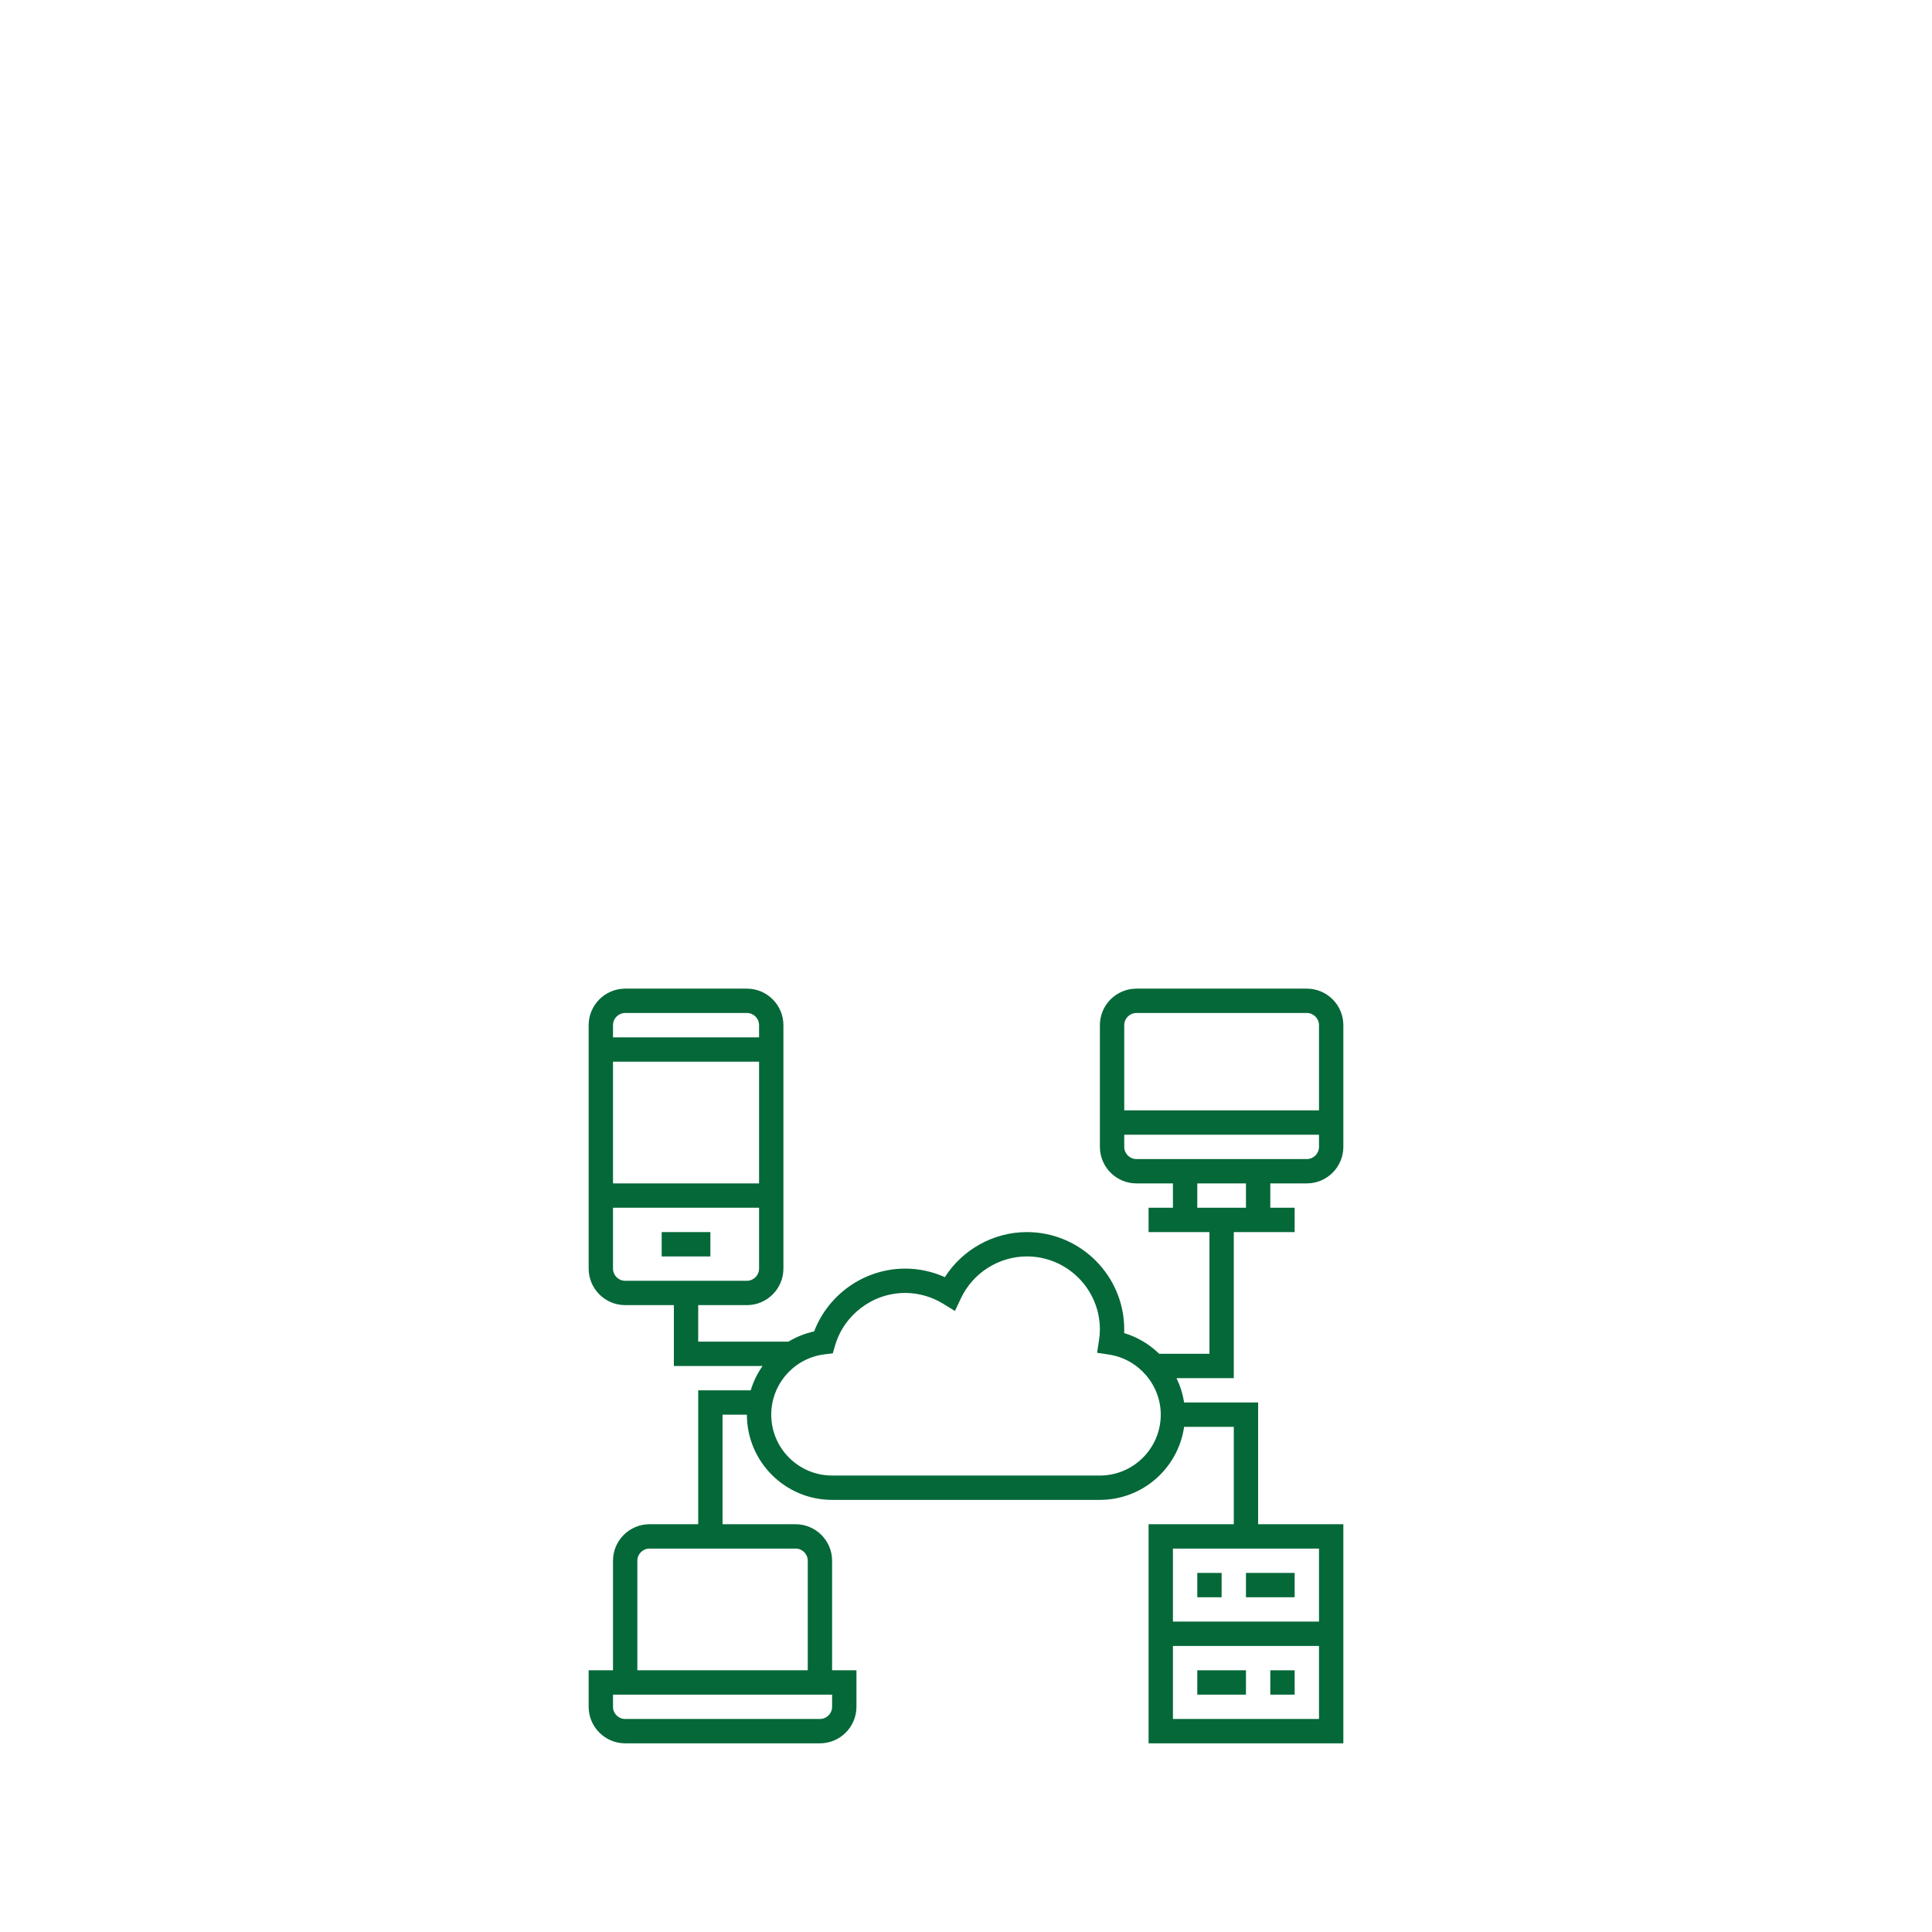
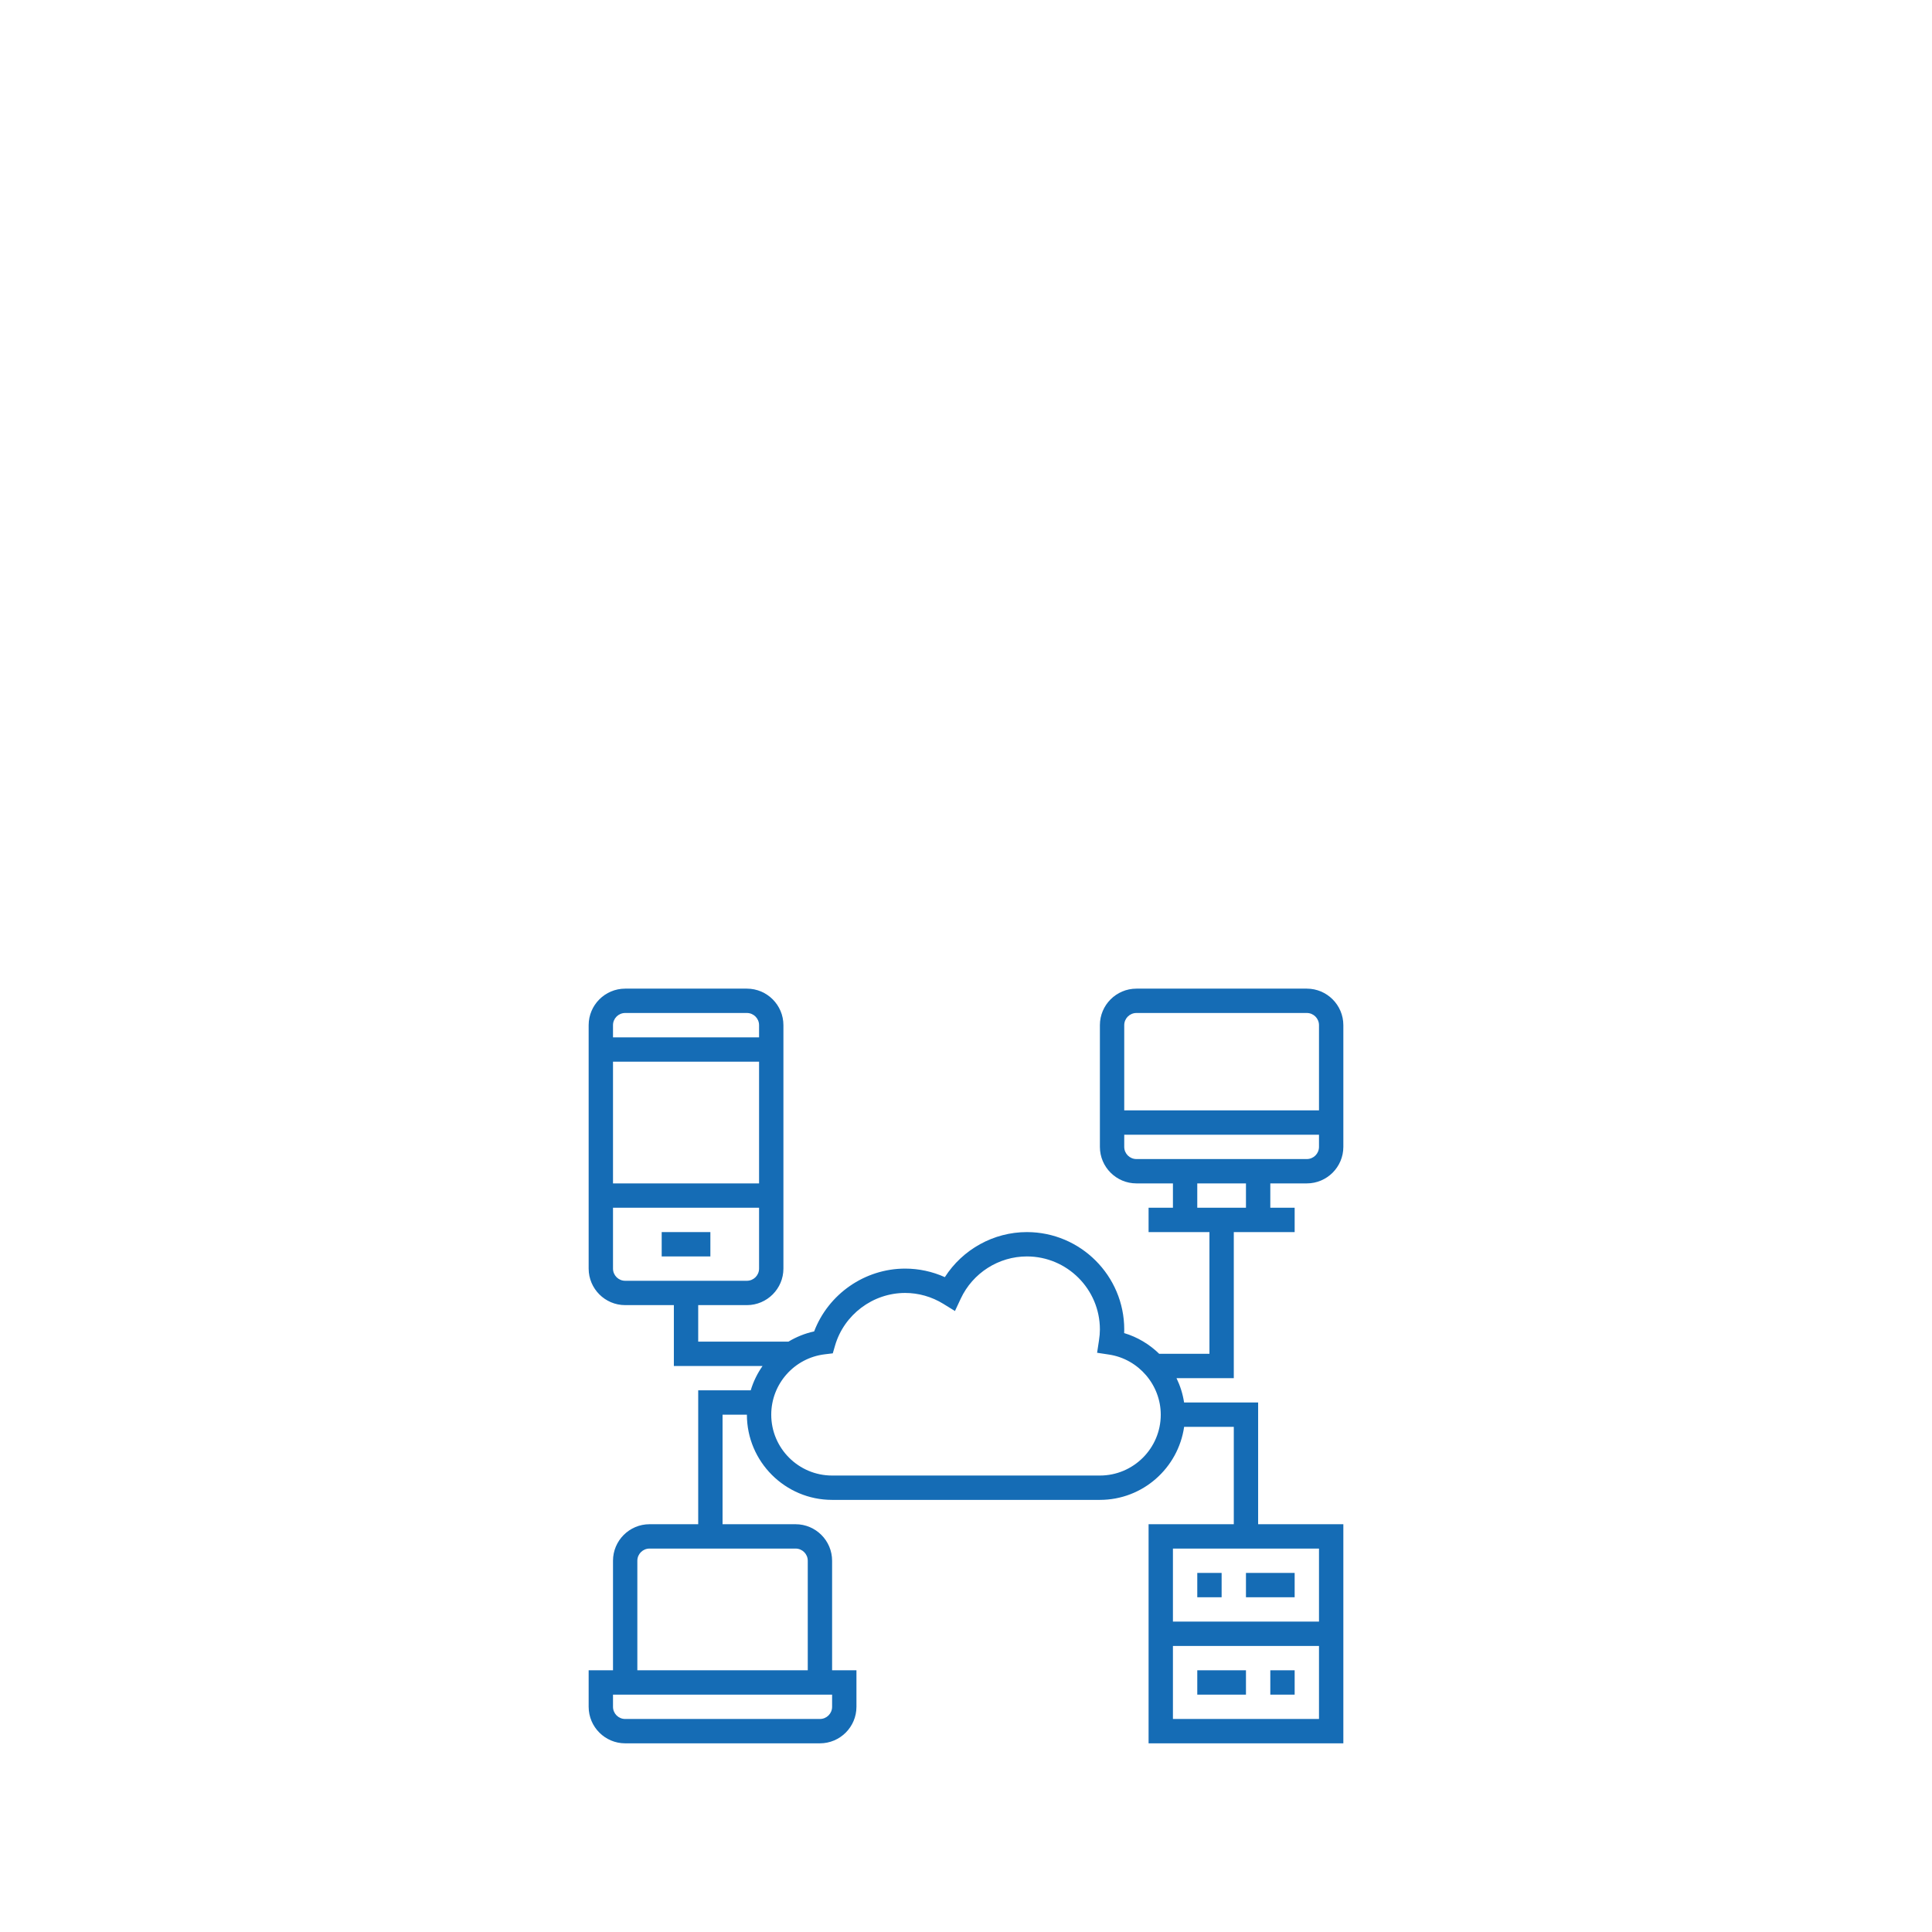
<svg xmlns="http://www.w3.org/2000/svg" width="512" height="512" viewBox="0 0 512 512" fill="none">
-   <path d="M175.355 326.516H188.258V332.968H175.355V326.516Z" fill="#056839" />
-   <path d="M346.323 313.613C351.657 313.613 356 309.27 356 303.935V271.677C356 266.343 351.657 262 346.323 262H301.161C295.826 262 291.484 266.343 291.484 271.677V303.935C291.484 309.27 295.826 313.613 301.161 313.613H310.839V320.065H304.387V326.516H320.516V358.774H307.203C304.63 356.262 301.461 354.339 297.913 353.28C297.929 352.954 297.935 352.639 297.935 352.323C297.935 338.093 286.358 326.516 272.129 326.516C263.301 326.516 255.094 331.109 250.394 338.455C247.083 336.968 243.503 336.194 239.871 336.194C229.165 336.194 219.525 342.941 215.755 352.839C213.304 353.365 211.02 354.307 208.945 355.548H185.032V345.871H197.935C203.27 345.871 207.613 341.528 207.613 336.194V271.677C207.613 266.343 203.27 262 197.935 262H165.677C160.343 262 156 266.343 156 271.677V336.194C156 341.528 160.343 345.871 165.677 345.871H178.581V362H202.084C200.712 363.958 199.648 366.119 198.948 368.452H185.032V403.935H172.129C166.794 403.935 162.452 408.278 162.452 413.613V442.645H156V452.323C156 457.657 160.343 462 165.677 462H217.29C222.625 462 226.968 457.657 226.968 452.323V442.645H220.516V413.613C220.516 408.278 216.174 403.935 210.839 403.935H191.484V374.903H197.935C197.935 387.351 208.068 397.484 220.516 397.484H291.484C302.836 397.484 312.233 389.052 313.806 378.129H326.968V403.935H304.387V462H356V403.935H333.419V371.677H313.794C313.458 369.406 312.762 367.245 311.787 365.226H326.968V326.516H343.097V320.065H336.645V313.613H346.323ZM201.161 313.613H162.452V281.355H201.161V313.613ZM165.677 268.452H197.935C199.715 268.452 201.161 269.898 201.161 271.677V274.903H162.452V271.677C162.452 269.898 163.898 268.452 165.677 268.452ZM162.452 336.194V320.065H201.161V336.194C201.161 337.973 199.715 339.419 197.935 339.419H165.677C163.898 339.419 162.452 337.973 162.452 336.194ZM220.516 452.323C220.516 454.102 219.07 455.548 217.29 455.548H165.677C163.898 455.548 162.452 454.102 162.452 452.323V449.097H220.516V452.323ZM214.065 413.613V442.645H168.903V413.613C168.903 411.833 170.349 410.387 172.129 410.387H210.839C212.619 410.387 214.065 411.833 214.065 413.613ZM310.839 455.548V436.194H349.548V455.548H310.839ZM349.548 429.742H310.839V410.387H349.548V429.742ZM291.484 391.032H220.516C211.623 391.032 204.387 383.796 204.387 374.903C204.387 366.749 210.491 359.87 218.58 358.903L220.697 358.648L221.294 356.601C223.681 348.383 231.323 342.645 239.871 342.645C243.432 342.645 246.929 343.645 249.994 345.532L253.073 347.432L254.609 344.151C257.785 337.354 264.661 332.968 272.129 332.968C282.803 332.968 291.484 341.648 291.484 352.323C291.484 353.213 291.404 354.161 291.229 355.306L290.742 358.497L293.932 358.981C301.731 360.171 307.613 367.017 307.613 374.903C307.613 383.796 300.377 391.032 291.484 391.032V391.032ZM301.161 268.452H346.323C348.102 268.452 349.548 269.898 349.548 271.677V294.258H297.935V271.677C297.935 269.898 299.381 268.452 301.161 268.452ZM297.935 303.935V300.71H349.548V303.935C349.548 305.715 348.102 307.161 346.323 307.161H301.161C299.381 307.161 297.935 305.715 297.935 303.935ZM330.194 320.065H317.29V313.613H330.194V320.065Z" fill="#056839" />
-   <path d="M317.291 416.839H323.742V423.29H317.291V416.839Z" fill="#056839" />
-   <path d="M336.645 442.645H343.097V449.097H336.645V442.645Z" fill="#056839" />
-   <path d="M330.193 416.839H343.097V423.29H330.193V416.839Z" fill="#056839" />
-   <path d="M317.291 442.645H330.194V449.097H317.291V442.645Z" fill="#056839" />
+   <path d="M175.355 326.516H188.258V332.968H175.355V326.516Z" fill="#156CB5" />
+   <path d="M346.323 313.613C351.657 313.613 356 309.27 356 303.935V271.677C356 266.343 351.657 262 346.323 262H301.161C295.826 262 291.484 266.343 291.484 271.677V303.935C291.484 309.27 295.826 313.613 301.161 313.613H310.839V320.065H304.387V326.516H320.516V358.774H307.203C304.63 356.262 301.461 354.339 297.913 353.28C297.929 352.954 297.935 352.639 297.935 352.323C297.935 338.093 286.358 326.516 272.129 326.516C263.301 326.516 255.094 331.109 250.394 338.455C247.083 336.968 243.503 336.194 239.871 336.194C229.165 336.194 219.525 342.941 215.755 352.839C213.304 353.365 211.02 354.307 208.945 355.548H185.032V345.871H197.935C203.27 345.871 207.613 341.528 207.613 336.194V271.677C207.613 266.343 203.27 262 197.935 262H165.677C160.343 262 156 266.343 156 271.677V336.194C156 341.528 160.343 345.871 165.677 345.871H178.581V362H202.084C200.712 363.958 199.648 366.119 198.948 368.452H185.032V403.935H172.129C166.794 403.935 162.452 408.278 162.452 413.613V442.645H156V452.323C156 457.657 160.343 462 165.677 462H217.29C222.625 462 226.968 457.657 226.968 452.323V442.645H220.516V413.613C220.516 408.278 216.174 403.935 210.839 403.935H191.484V374.903H197.935C197.935 387.351 208.068 397.484 220.516 397.484H291.484C302.836 397.484 312.233 389.052 313.806 378.129H326.968V403.935H304.387V462H356V403.935H333.419V371.677H313.794C313.458 369.406 312.762 367.245 311.787 365.226H326.968V326.516H343.097V320.065H336.645V313.613H346.323ZM201.161 313.613H162.452V281.355H201.161V313.613ZM165.677 268.452H197.935C199.715 268.452 201.161 269.898 201.161 271.677V274.903H162.452V271.677C162.452 269.898 163.898 268.452 165.677 268.452ZM162.452 336.194V320.065H201.161V336.194C201.161 337.973 199.715 339.419 197.935 339.419H165.677C163.898 339.419 162.452 337.973 162.452 336.194ZM220.516 452.323C220.516 454.102 219.07 455.548 217.29 455.548H165.677C163.898 455.548 162.452 454.102 162.452 452.323V449.097H220.516V452.323ZM214.065 413.613V442.645H168.903V413.613C168.903 411.833 170.349 410.387 172.129 410.387H210.839C212.619 410.387 214.065 411.833 214.065 413.613ZM310.839 455.548V436.194H349.548V455.548H310.839ZM349.548 429.742H310.839V410.387H349.548V429.742ZM291.484 391.032H220.516C211.623 391.032 204.387 383.796 204.387 374.903C204.387 366.749 210.491 359.87 218.58 358.903L220.697 358.648L221.294 356.601C223.681 348.383 231.323 342.645 239.871 342.645C243.432 342.645 246.929 343.645 249.994 345.532L253.073 347.432L254.609 344.151C257.785 337.354 264.661 332.968 272.129 332.968C282.803 332.968 291.484 341.648 291.484 352.323C291.484 353.213 291.404 354.161 291.229 355.306L290.742 358.497L293.932 358.981C301.731 360.171 307.613 367.017 307.613 374.903C307.613 383.796 300.377 391.032 291.484 391.032V391.032ZM301.161 268.452H346.323C348.102 268.452 349.548 269.898 349.548 271.677V294.258H297.935V271.677C297.935 269.898 299.381 268.452 301.161 268.452ZM297.935 303.935V300.71H349.548V303.935C349.548 305.715 348.102 307.161 346.323 307.161H301.161C299.381 307.161 297.935 305.715 297.935 303.935ZM330.194 320.065H317.29V313.613H330.194V320.065Z" fill="#156CB5" />
+   <path d="M317.291 416.839H323.742V423.29H317.291V416.839Z" fill="#156CB5" />
+   <path d="M336.645 442.645H343.097V449.097H336.645V442.645Z" fill="#156CB5" />
+   <path d="M330.193 416.839H343.097V423.29H330.193V416.839Z" fill="#156CB5" />
+   <path d="M317.291 442.645H330.194V449.097H317.291V442.645Z" fill="#156CB5" />
</svg>
